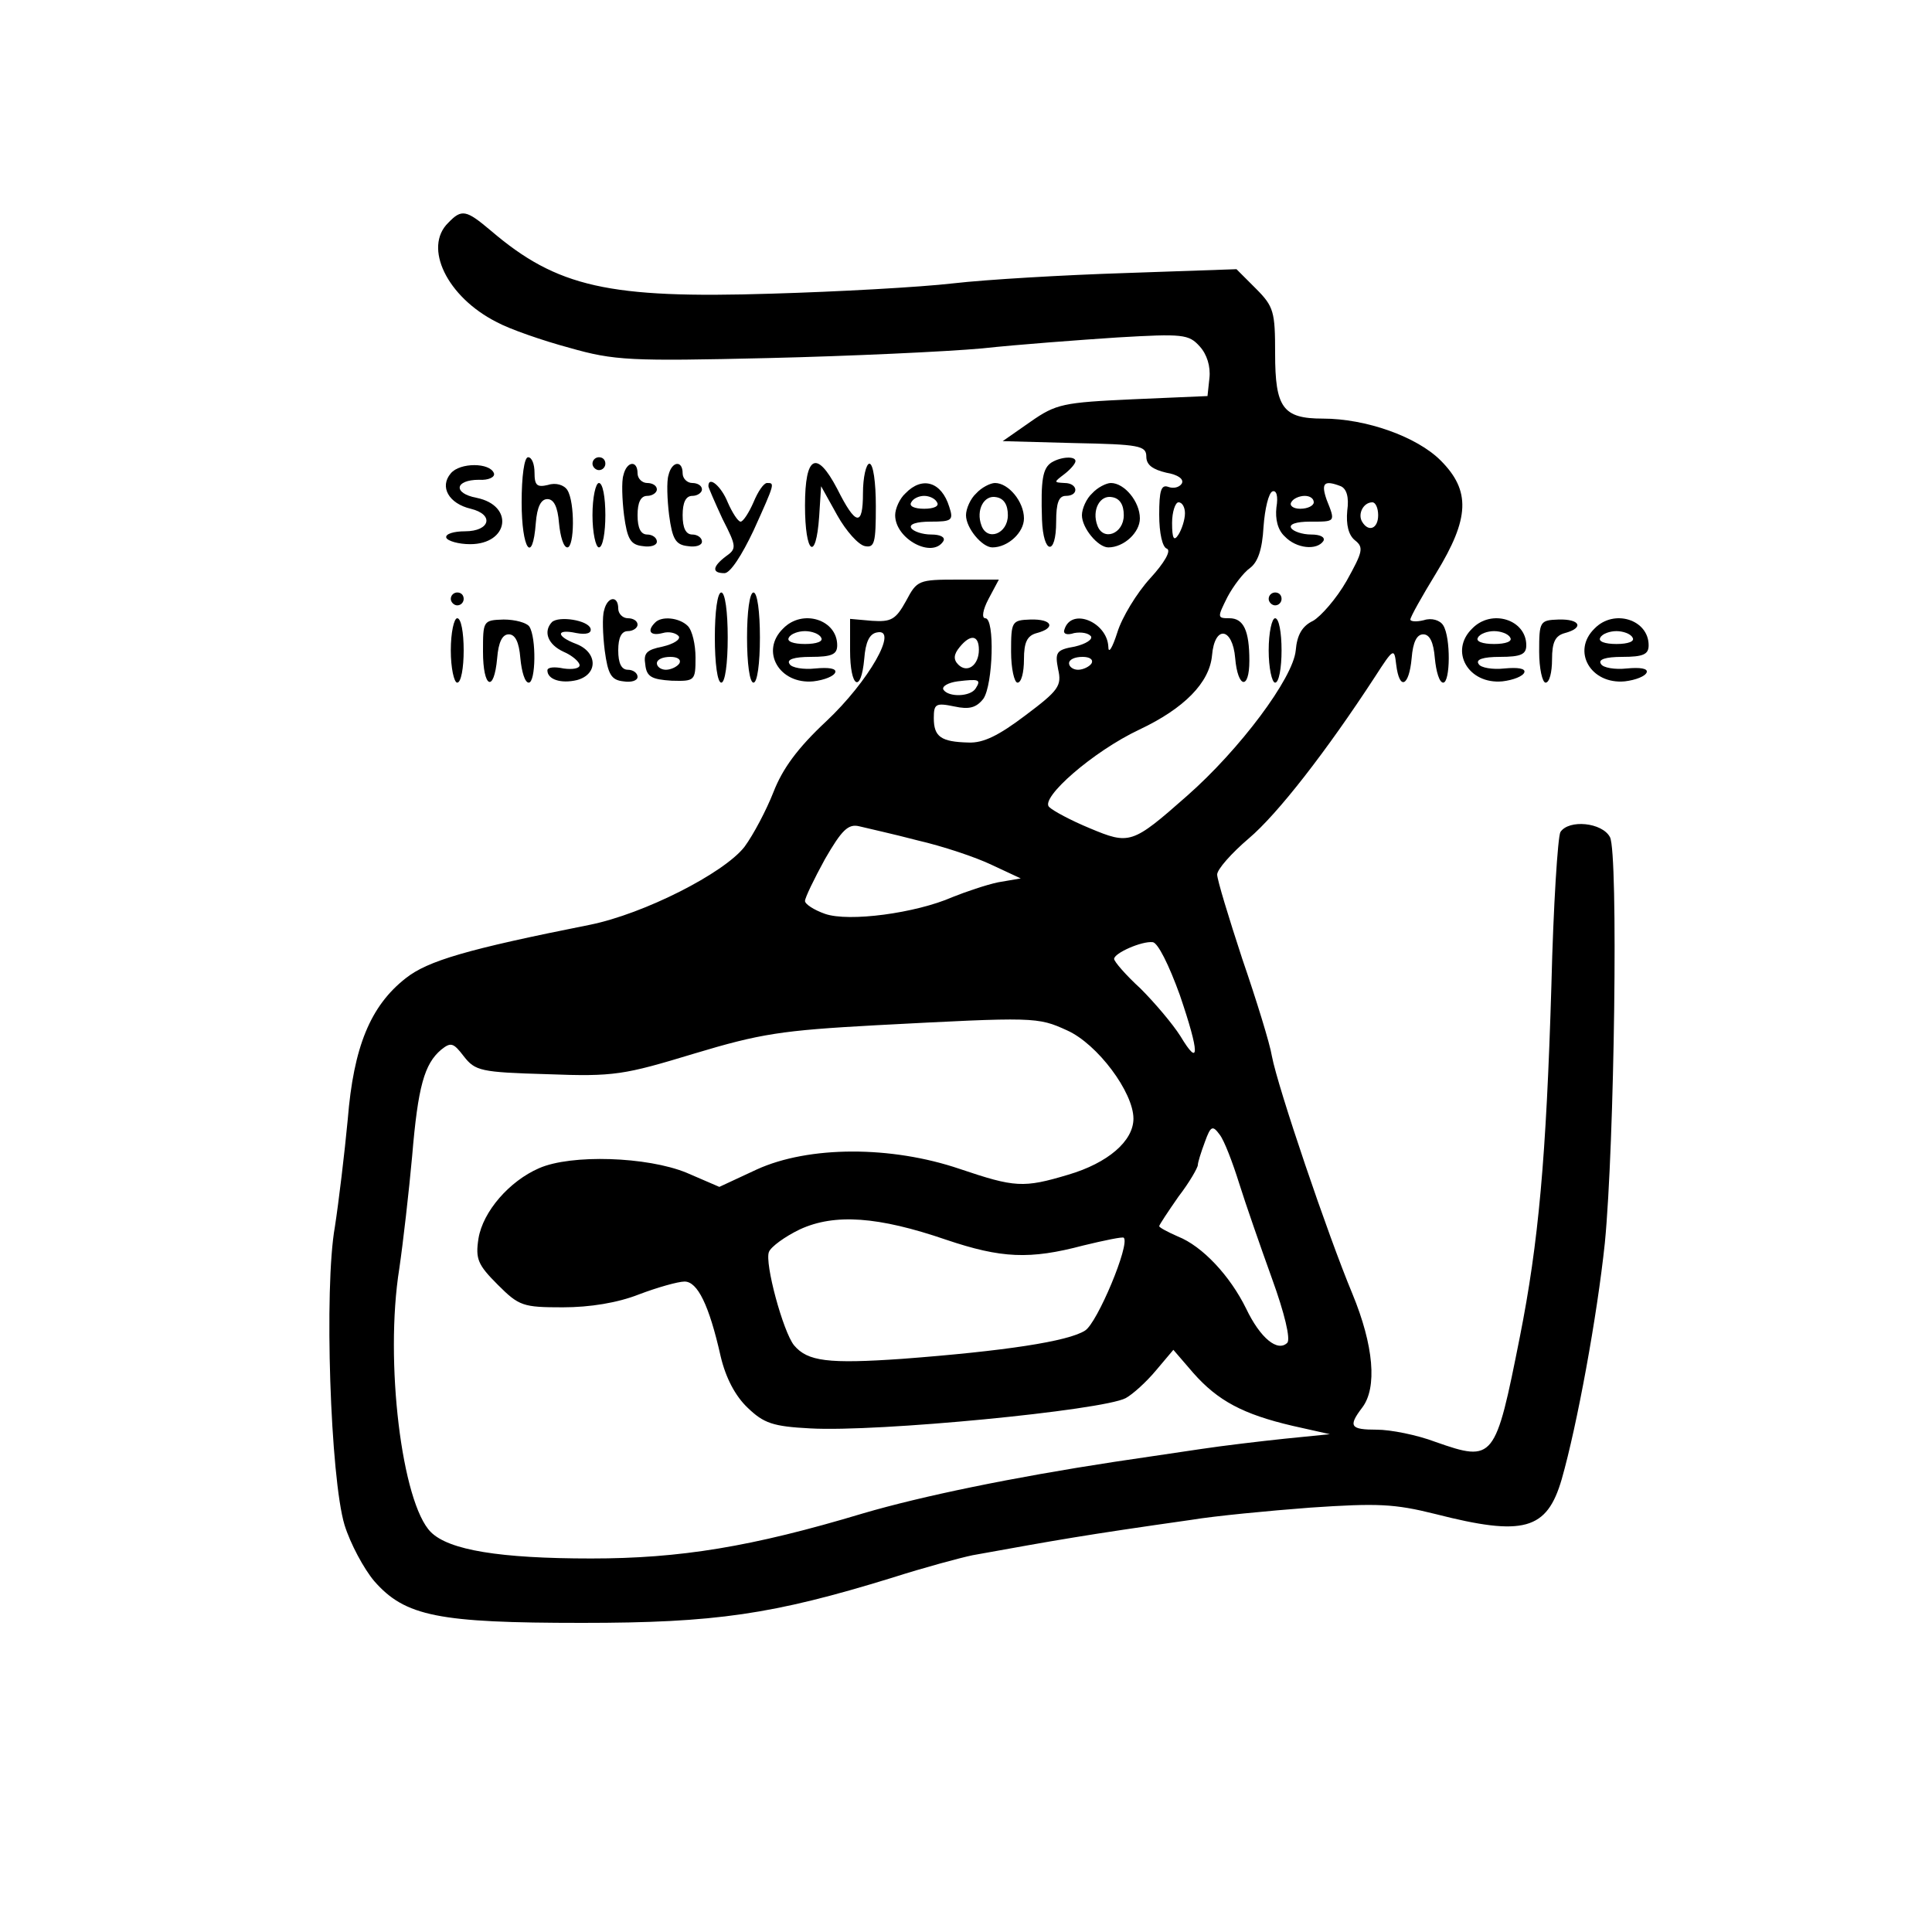
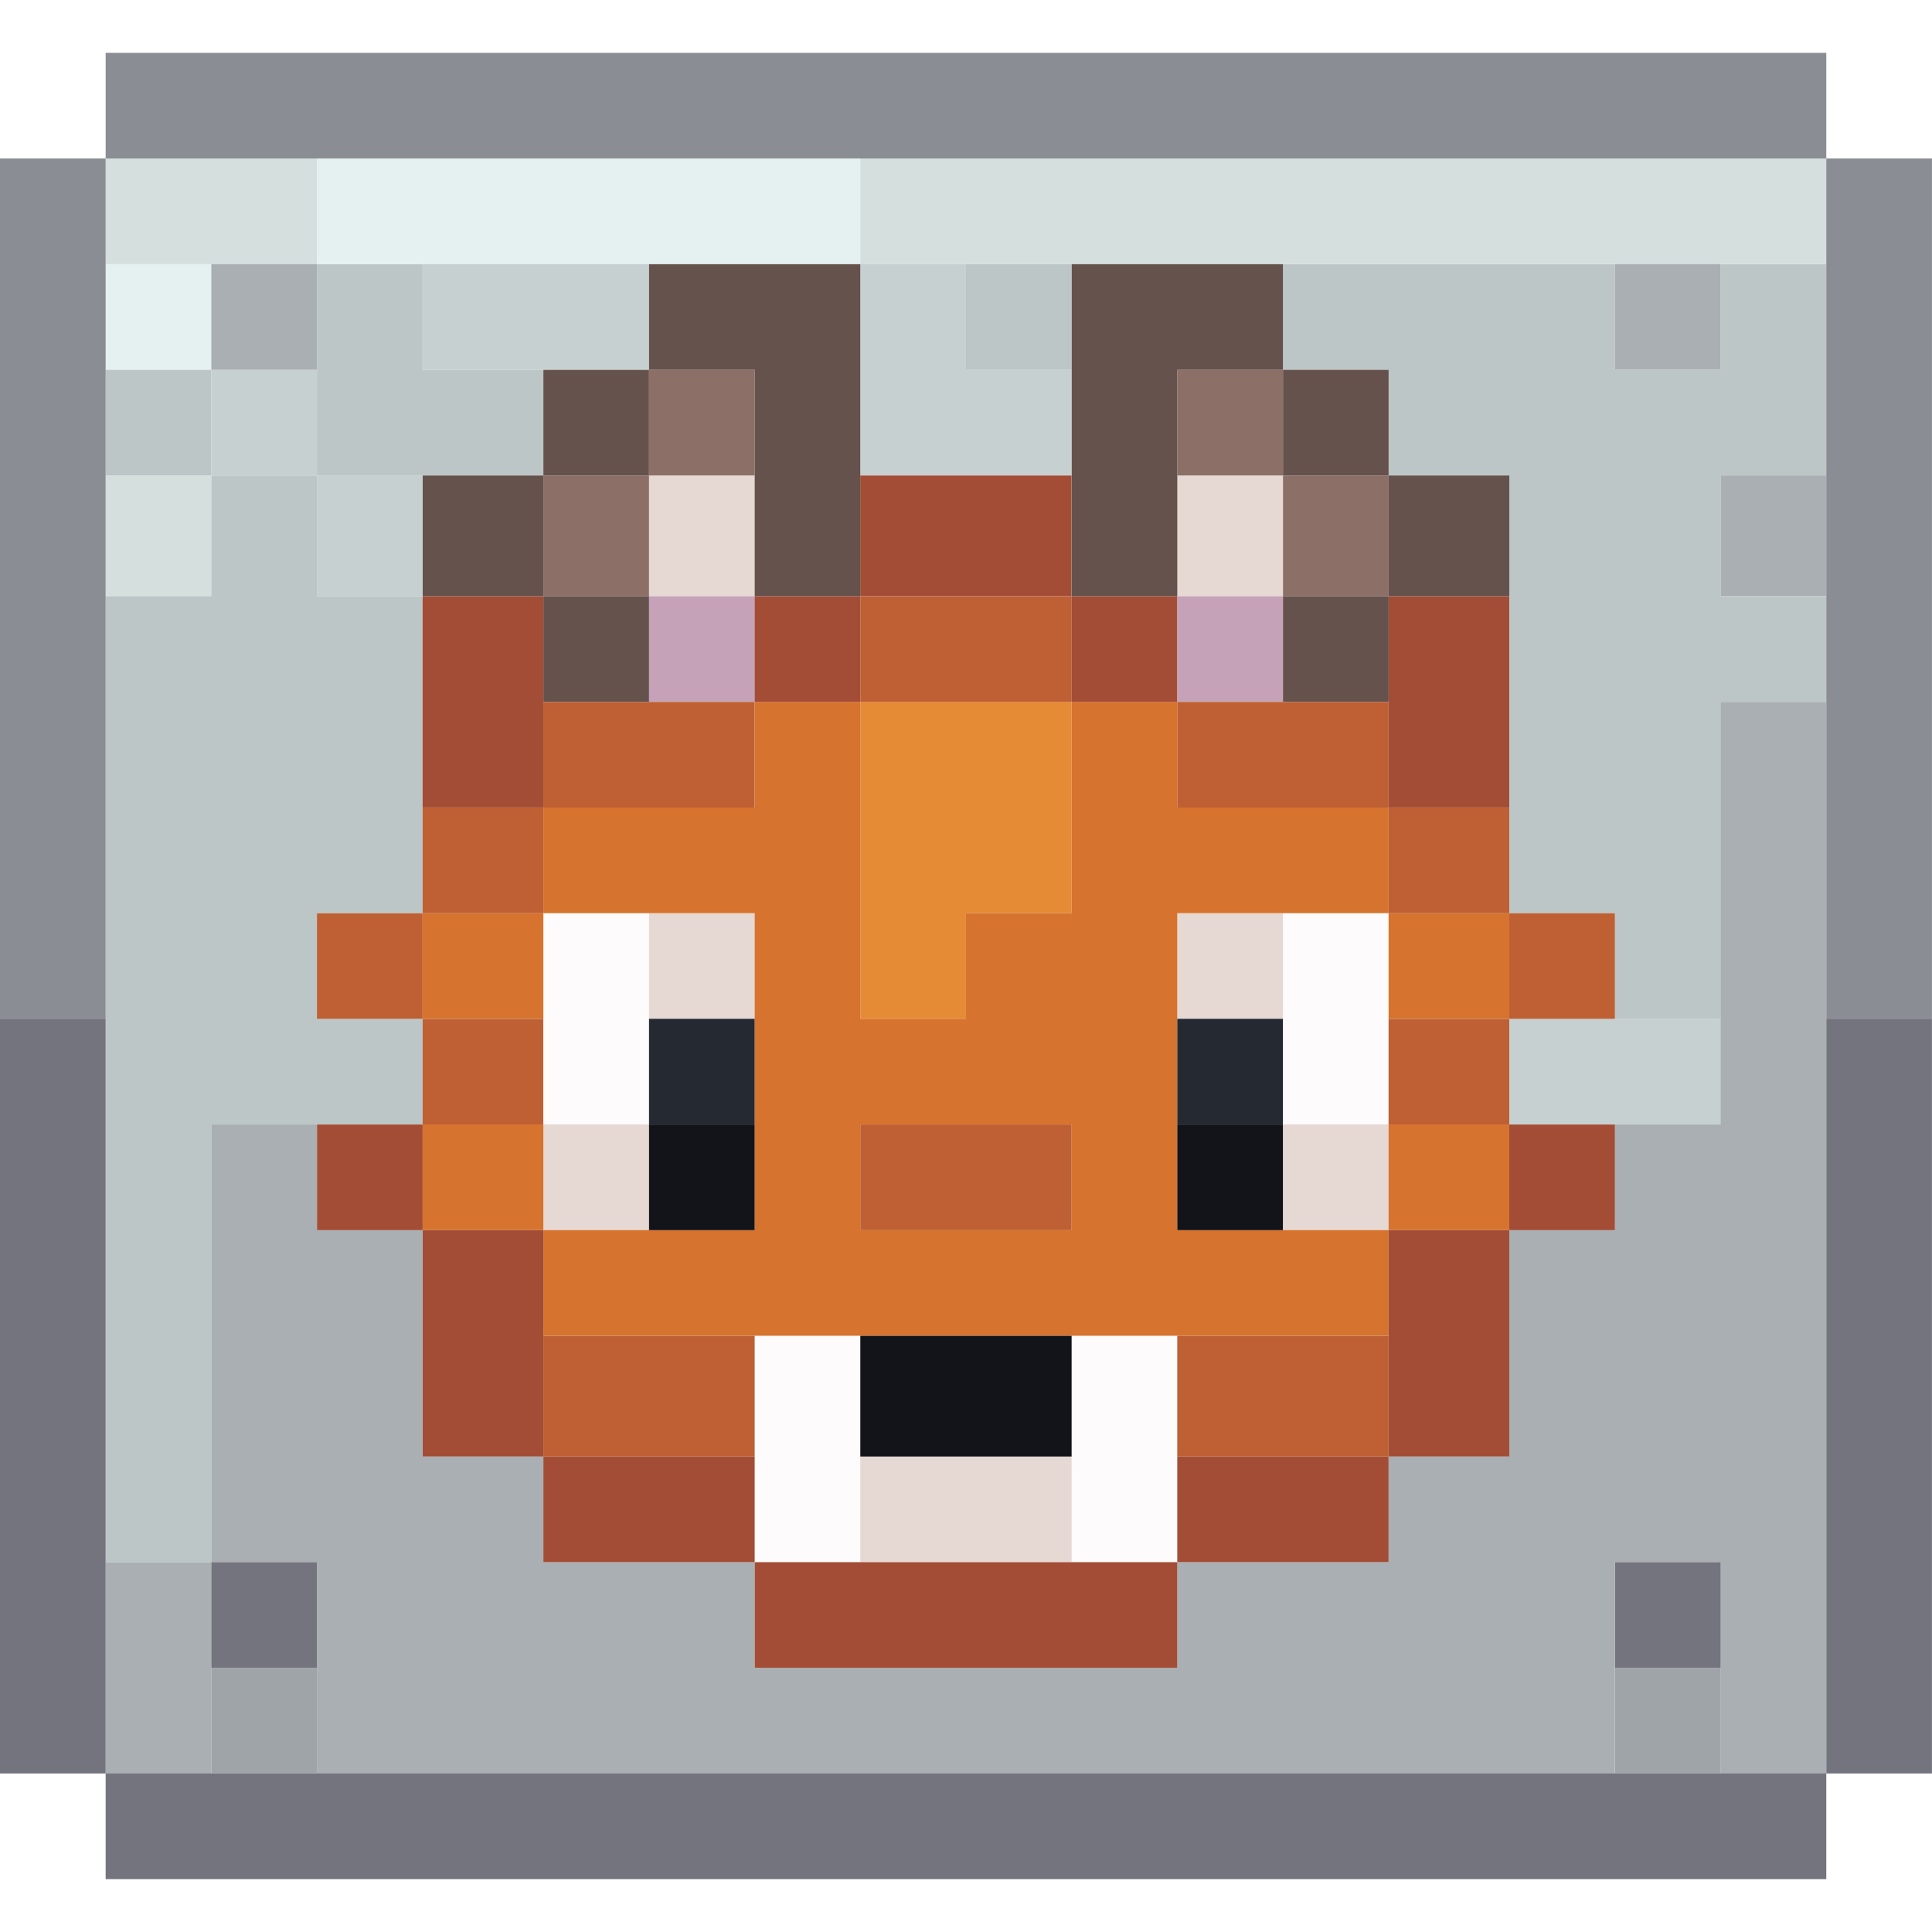
- <svg xmlns="http://www.w3.org/2000/svg" version="1.0" width="300pt" height="300pt" viewBox="0 0 300 300" preserveAspectRatio="xMidYMid meet">
-   <g transform="translate(0,300) scale(0.1,-0.1)" fill="#000000" stroke="none">
-     <path d="M696 2654 c-39 -38 -2 -115 75 -154 20 -11 72 -29 113 -40 70 -20 95 -21 309 -16 127 3 277 10 332 15 55 6 150 13 210 17 102 6 111 5 128 -14 11 -12 17 -31 15 -49 l-3 -28 -116 -5 c-108 -5 -119 -7 -159 -35 l-43 -30 111 -3 c101 -2 112 -4 112 -21 0 -13 10 -20 31 -25 18 -3 28 -10 24 -17 -4 -6 -13 -8 -21 -5 -11 4 -14 -6 -14 -43 0 -29 5 -51 12 -53 7 -3 -4 -22 -26 -46 -21 -23 -44 -61 -51 -84 -8 -25 -14 -34 -14 -22 -2 38 -57 61 -68 27 -3 -7 3 -10 15 -6 11 2 22 0 26 -5 3 -5 -8 -12 -25 -16 -29 -5 -31 -9 -26 -35 6 -26 1 -33 -51 -72 -41 -31 -65 -43 -88 -42 -43 1 -54 9 -54 38 0 22 3 24 32 18 23 -5 34 -2 45 12 15 22 18 125 3 125 -6 0 -4 13 5 30 l16 30 -63 0 c-62 0 -64 -1 -81 -33 -16 -29 -23 -33 -53 -31 l-34 3 0 -49 c0 -58 17 -68 22 -13 2 26 8 39 20 41 34 7 -13 -76 -79 -138 -45 -42 -68 -74 -82 -110 -11 -28 -31 -66 -45 -85 -32 -41 -156 -104 -240 -121 -191 -38 -252 -56 -286 -83 -55 -43 -81 -107 -90 -219 -5 -53 -14 -128 -20 -167 -17 -95 -7 -390 15 -463 9 -29 30 -68 46 -87 48 -55 100 -65 323 -65 207 0 296 13 481 70 50 16 106 31 125 35 133 24 171 31 340 55 36 6 119 14 185 19 104 7 130 6 194 -10 137 -35 173 -25 196 54 24 84 55 253 67 367 15 154 21 605 8 630 -12 23 -64 28 -77 8 -4 -7 -11 -114 -14 -238 -8 -268 -20 -400 -49 -546 -38 -191 -40 -195 -131 -163 -29 11 -70 19 -91 19 -41 0 -45 5 -23 34 24 31 18 97 -15 177 -38 91 -116 321 -125 369 -3 19 -24 87 -46 151 -21 64 -39 123 -39 131 0 8 22 33 49 56 45 38 121 136 196 251 29 45 30 45 33 19 5 -41 20 -34 24 10 2 25 8 37 18 37 10 0 16 -12 18 -37 2 -21 7 -38 13 -38 11 0 12 70 0 89 -5 8 -18 12 -30 8 -12 -3 -21 -2 -21 1 0 4 18 36 40 72 52 85 54 128 7 175 -37 37 -116 65 -183 65 -62 0 -74 17 -74 101 0 65 -2 73 -30 101 l-30 30 -173 -6 c-94 -3 -215 -10 -267 -16 -52 -6 -179 -13 -282 -16 -253 -8 -333 10 -436 98 -38 32 -45 34 -66 12z m1386 -409 c9 -4 13 -17 10 -38 -2 -22 2 -38 12 -46 14 -11 12 -18 -13 -63 -16 -28 -40 -55 -52 -62 -17 -8 -25 -22 -27 -46 -4 -43 -87 -154 -169 -226 -85 -75 -89 -76 -151 -50 -29 12 -57 27 -63 33 -14 14 68 86 140 120 70 33 109 73 113 115 4 48 32 44 36 -4 4 -47 22 -50 22 -4 0 47 -9 66 -31 66 -19 0 -19 1 -3 33 9 17 25 38 35 45 12 9 19 28 21 64 2 28 8 53 14 55 6 2 9 -7 6 -25 -2 -18 2 -35 13 -45 18 -19 50 -22 60 -7 3 6 -5 10 -19 10 -14 0 -28 5 -31 10 -4 6 8 10 29 10 40 0 40 -1 26 34 -9 26 -4 31 22 21z m-42 -25 c0 -5 -9 -10 -21 -10 -11 0 -17 5 -14 10 3 6 13 10 21 10 8 0 14 -4 14 -10z m-200 -17 c0 -10 -5 -25 -10 -33 -7 -11 -10 -7 -10 18 0 17 5 32 10 32 6 0 10 -8 10 -17z m300 -3 c0 -21 -15 -27 -25 -10 -7 12 2 30 16 30 5 0 9 -9 9 -20z m-620 -209 c0 -24 -18 -37 -32 -23 -8 8 -7 16 2 27 17 21 30 19 30 -4z m175 -21 c-3 -5 -13 -10 -21 -10 -8 0 -14 5 -14 10 0 6 9 10 21 10 11 0 17 -4 14 -10z m-180 -39 c-8 -13 -42 -14 -50 -2 -3 5 7 11 22 13 33 4 37 3 28 -11z m-90 -236 c39 -9 90 -26 115 -38 l45 -21 -35 -6 c-19 -4 -51 -15 -71 -23 -57 -25 -161 -39 -198 -26 -17 6 -31 15 -31 20 0 5 14 34 31 65 26 45 36 55 53 51 12 -3 53 -12 91 -22z m407 -240 c31 -91 31 -114 1 -64 -12 19 -40 52 -62 74 -23 21 -41 42 -41 46 0 9 43 28 60 26 8 -1 25 -35 42 -82z m-175 -55 c47 -21 103 -96 103 -137 0 -35 -40 -69 -101 -87 -70 -21 -83 -20 -169 9 -106 36 -234 36 -315 -1 l-58 -27 -51 22 c-61 25 -179 29 -229 7 -46 -20 -87 -67 -94 -109 -5 -32 -1 -41 30 -72 33 -33 39 -35 101 -35 42 0 85 7 118 20 29 11 61 20 71 20 20 0 38 -36 56 -116 8 -34 23 -62 42 -80 25 -24 39 -29 97 -32 105 -6 454 28 490 47 11 6 32 25 47 43 l27 32 31 -36 c38 -43 77 -64 154 -82 l58 -13 -70 -7 c-38 -4 -97 -11 -130 -16 -33 -5 -94 -14 -135 -20 -157 -24 -298 -53 -390 -80 -173 -52 -284 -70 -422 -70 -142 0 -221 13 -249 41 -45 45 -72 265 -49 409 6 41 15 120 20 175 9 108 19 143 45 165 15 12 19 11 35 -10 18 -23 26 -25 130 -28 104 -4 119 -1 228 32 103 31 136 36 282 44 247 13 251 13 297 -8z m267 -237 c10 -32 33 -98 51 -148 20 -55 29 -94 24 -100 -15 -15 -42 7 -64 53 -25 51 -68 97 -106 112 -16 7 -29 14 -29 16 0 2 14 23 30 46 17 22 30 45 30 49 0 4 5 20 11 36 9 25 12 26 23 11 7 -9 20 -43 30 -75z m-455 -88 c86 -29 130 -31 213 -9 33 8 62 14 63 12 10 -10 -41 -132 -60 -144 -26 -17 -126 -32 -284 -44 -115 -8 -147 -4 -168 21 -17 21 -46 128 -39 145 3 8 25 24 48 35 54 25 122 20 227 -16z" />
-     <path d="M1970 2070 c0 -5 5 -10 10 -10 6 0 10 5 10 10 0 6 -4 10 -10 10 -5 0 -10 -4 -10 -10z" />
-     <path d="M1970 1990 c0 -27 5 -50 10 -50 6 0 10 23 10 50 0 28 -4 50 -10 50 -5 0 -10 -22 -10 -50z" />
-     <path d="M810 2220 c0 -73 17 -98 22 -32 2 25 8 37 18 37 10 0 16 -12 18 -37 2 -21 7 -38 13 -38 11 0 12 70 0 89 -5 8 -18 12 -30 8 -17 -4 -21 -1 -21 19 0 13 -4 24 -10 24 -6 0 -10 -30 -10 -70z" />
-     <path d="M920 2280 c0 -5 5 -10 10 -10 6 0 10 5 10 10 0 6 -4 10 -10 10 -5 0 -10 -4 -10 -10z" />
-     <path d="M1633 2282 c-14 -9 -17 -27 -15 -89 2 -54 22 -57 22 -3 0 29 4 40 15 40 21 0 19 20 -2 20 -17 1 -17 1 0 14 9 7 17 16 17 20 0 8 -22 7 -37 -2z" />
-     <path d="M700 2265 c-18 -21 -3 -47 31 -55 37 -9 30 -35 -9 -35 -17 0 -31 -4 -29 -10 2 -5 19 -10 37 -10 60 0 69 60 10 72 -37 7 -34 28 4 28 14 -1 25 4 23 10 -6 17 -53 17 -67 0z" />
-     <path d="M968 2262 c-3 -9 -2 -38 1 -62 5 -37 10 -46 29 -48 12 -2 22 1 22 7 0 6 -7 11 -15 11 -10 0 -15 10 -15 30 0 20 5 30 15 30 8 0 15 5 15 10 0 6 -7 10 -15 10 -8 0 -15 7 -15 15 0 21 -17 19 -22 -3z" />
-     <path d="M1038 2262 c-3 -9 -2 -38 1 -62 5 -37 10 -46 29 -48 12 -2 22 1 22 7 0 6 -7 11 -15 11 -10 0 -15 10 -15 30 0 20 5 30 15 30 8 0 15 5 15 10 0 6 -7 10 -15 10 -8 0 -15 7 -15 15 0 21 -17 19 -22 -3z" />
-     <path d="M1250 2215 c0 -75 17 -89 22 -17 l3 47 25 -45 c14 -25 33 -46 43 -48 15 -3 17 5 17 62 0 37 -4 66 -10 66 -5 0 -10 -21 -10 -46 0 -52 -11 -51 -40 7 -32 61 -50 52 -50 -26z" />
-     <path d="M920 2200 c0 -27 5 -50 10 -50 6 0 10 23 10 50 0 28 -4 50 -10 50 -5 0 -10 -22 -10 -50z" />
-     <path d="M1100 2245 c0 -2 10 -25 22 -51 22 -43 22 -46 5 -58 -21 -16 -22 -26 -2 -26 9 0 27 28 45 66 34 75 33 74 21 74 -5 0 -14 -13 -21 -30 -7 -16 -16 -30 -20 -30 -4 0 -13 14 -20 30 -10 25 -30 42 -30 25z" />
-     <path d="M1406 2234 c-9 -8 -16 -24 -16 -34 0 -37 58 -68 75 -40 3 6 -5 10 -19 10 -14 0 -28 5 -31 10 -4 6 8 10 30 10 33 0 36 2 29 23 -12 39 -42 48 -68 21z m49 -14 c4 -6 -5 -10 -20 -10 -15 0 -24 4 -20 10 3 6 12 10 20 10 8 0 17 -4 20 -10z" />
-     <path d="M1516 2234 c-9 -8 -16 -24 -16 -34 0 -20 25 -50 41 -50 24 0 49 23 49 45 0 26 -24 55 -45 55 -7 0 -21 -7 -29 -16z m49 -34 c0 -29 -32 -41 -41 -16 -9 24 4 48 23 44 12 -2 18 -12 18 -28z" />
-     <path d="M1696 2234 c-9 -8 -16 -24 -16 -34 0 -20 25 -50 41 -50 24 0 49 23 49 45 0 26 -24 55 -45 55 -7 0 -21 -7 -29 -16z m49 -34 c0 -29 -32 -41 -41 -16 -9 24 4 48 23 44 12 -2 18 -12 18 -28z" />
-     <path d="M700 2070 c0 -5 5 -10 10 -10 6 0 10 5 10 10 0 6 -4 10 -10 10 -5 0 -10 -4 -10 -10z" />
-     <path d="M1110 2010 c0 -40 4 -70 10 -70 6 0 10 30 10 70 0 40 -4 70 -10 70 -6 0 -10 -30 -10 -70z" />
-     <path d="M1160 2010 c0 -40 4 -70 10 -70 6 0 10 30 10 70 0 40 -4 70 -10 70 -6 0 -10 -30 -10 -70z" />
-     <path d="M938 2052 c-3 -9 -2 -38 1 -62 5 -37 10 -46 29 -48 12 -2 22 1 22 7 0 6 -7 11 -15 11 -10 0 -15 10 -15 30 0 20 5 30 15 30 8 0 15 5 15 10 0 6 -7 10 -15 10 -8 0 -15 7 -15 15 0 21 -17 19 -22 -3z" />
-     <path d="M700 1990 c0 -27 5 -50 10 -50 6 0 10 23 10 50 0 28 -4 50 -10 50 -5 0 -10 -22 -10 -50z" />
-     <path d="M750 1988 c0 -56 17 -65 22 -10 2 25 8 37 18 37 10 0 16 -12 18 -37 2 -21 7 -38 13 -38 11 0 12 70 1 87 -4 6 -22 11 -40 11 -32 -1 -32 -2 -32 -50z" />
-     <path d="M857 2034 c-14 -15 -6 -35 18 -46 14 -6 25 -16 25 -21 0 -5 -11 -7 -25 -5 -14 3 -25 2 -25 -3 0 -14 21 -21 46 -15 33 9 32 43 -1 56 -32 12 -32 24 0 17 16 -3 24 0 22 7 -4 13 -49 20 -60 10z" />
-     <path d="M1017 2033 c-13 -13 -7 -21 12 -16 10 3 21 0 25 -5 3 -5 -8 -12 -25 -16 -25 -5 -30 -10 -27 -28 2 -19 10 -23 41 -25 36 -1 37 0 37 36 0 20 -5 42 -12 49 -13 13 -41 16 -51 5z m38 -63 c-3 -5 -13 -10 -21 -10 -8 0 -14 5 -14 10 0 6 9 10 21 10 11 0 17 -4 14 -10z" />
-     <path d="M1216 2024 c-36 -35 -6 -87 47 -82 17 2 32 8 34 14 2 6 -10 8 -31 6 -18 -2 -37 1 -40 7 -5 7 7 11 33 11 33 0 41 4 41 18 0 40 -54 57 -84 26z m59 -14 c4 -6 -7 -10 -25 -10 -18 0 -29 4 -25 10 3 6 15 10 25 10 10 0 22 -4 25 -10z" />
-     <path d="M1570 1988 c0 -26 5 -48 10 -48 6 0 10 16 10 36 0 27 5 37 20 41 30 8 24 22 -10 21 -29 -1 -30 -3 -30 -50z" />
-     <path d="M2286 2024 c-36 -35 -6 -87 47 -82 17 2 32 8 34 14 2 6 -10 8 -31 6 -18 -2 -37 1 -40 7 -5 7 7 11 33 11 33 0 41 4 41 18 0 40 -54 57 -84 26z m59 -14 c4 -6 -7 -10 -25 -10 -18 0 -29 4 -25 10 3 6 15 10 25 10 10 0 22 -4 25 -10z" />
-     <path d="M2390 1988 c0 -26 5 -48 10 -48 6 0 10 16 10 36 0 27 5 37 20 41 30 8 24 22 -10 21 -29 -1 -30 -3 -30 -50z" />
-     <path d="M2476 2024 c-36 -35 -6 -87 47 -82 17 2 32 8 34 14 2 6 -10 8 -31 6 -18 -2 -37 1 -40 7 -5 7 7 11 33 11 33 0 41 4 41 18 0 40 -54 57 -84 26z m59 -14 c4 -6 -7 -10 -25 -10 -18 0 -29 4 -25 10 3 6 15 10 25 10 10 0 22 -4 25 -10z" />
+ <svg xmlns="http://www.w3.org/2000/svg" width="128" height="128" viewBox="0 0 33.867 33.867" version="1.1" id="svg5" xml:space="preserve">
+   <defs id="defs2" />
+   <g id="layer1" transform="translate(-46.345,-198.939)">
+     <g id="g357" transform="translate(8.7588908e-6,0.9260933)">
+       <path id="path280" style="fill:#fdfbfb;stroke-width:0.265" d="m 59.574,223.413 v -1.984 h 0.926 0.926 v 1.984 1.984 h -0.926 -0.926 z m 5.556,0 v -1.984 h 0.926 0.926 v 1.984 1.984 h -0.926 -0.926 z m -9.26,-7.541 v -1.852 h 0.926 0.926 v 1.852 1.852 h -0.926 -0.926 z m 12.965,0 v -1.852 h 0.926 0.926 v 1.852 1.852 h -0.926 -0.926 z" />
+       <path style="fill:#e5f1f0;stroke-width:0.265" d="m 48.197,203.569 v -0.926 h 0.926 0.926 v 0.926 0.926 h -0.926 -0.926 z m 3.704,-1.852 v -0.926 h 4.762 4.762 v 0.926 0.926 h -4.762 -4.762 z" id="path255" />
+       <path style="fill:#d4dfde;stroke-width:0.265" d="m 48.197,207.406 v -1.058 h 0.926 0.926 v 1.058 1.058 h -0.926 -0.926 z m 0,-5.689 v -0.926 h 1.852 1.852 v 0.926 0.926 h -1.852 -1.852 z m 13.229,0 v -0.926 h 8.467 8.467 v 0.926 0.926 h -8.467 -8.467 z" id="path253" />
+       <path style="fill:#e6d8d2;stroke-width:0.265" d="m 61.426,224.471 v -0.926 h 1.852 1.852 v 0.926 0.926 h -1.852 -1.852 z m -5.556,-5.821 v -0.926 h 0.926 0.926 v 0.926 0.926 h -0.926 -0.926 z m 12.965,0 v -0.926 h 0.926 0.926 v 0.926 0.926 h -0.926 -0.926 z m -11.113,-3.704 v -0.926 h 0.926 0.926 v 0.926 0.926 h -0.926 -0.926 z m 9.26,0 v -0.926 h 0.926 0.926 v 0.926 0.926 h -0.926 -0.926 z m -9.26,-7.541 v -1.058 h 0.926 0.926 v 1.058 1.058 h -0.926 -0.926 z m 9.26,0 v -1.058 h 0.926 0.926 v 1.058 1.058 h -0.926 -0.926 z" id="path251" />
+       <path style="fill:#c6d0d0;stroke-width:0.265" d="m 72.803,216.798 v -0.926 h 1.852 1.852 v 0.926 0.926 h -1.852 -1.852 z m -20.902,-9.393 v -1.058 H 50.975 50.049 v -0.926 -0.926 h 0.926 0.926 v 0.926 0.926 h 0.926 0.926 v 1.058 1.058 h -0.926 -0.926 z m 9.525,-2.91 v -1.852 h 0.926 0.926 v 0.926 0.926 h 0.926 0.926 v 0.926 0.926 h -1.852 -1.852 z m -7.673,-0.926 v -0.926 h 1.984 1.984 v 0.926 0.926 H 55.738 53.753 Z" id="path249" />
+       <path style="fill:#bcc6c6;stroke-width:0.265" d="m 48.197,216.931 v -8.467 h 0.926 0.926 v -1.058 -1.058 h -0.926 -0.926 v -0.926 -0.926 h 0.926 0.926 v 0.926 0.926 h 0.926 0.926 v -1.852 -1.852 h 0.926 0.926 v 0.926 0.926 h 1.058 1.058 v 0.926 0.926 h -1.984 -1.984 v 1.058 1.058 h 0.926 0.926 v 2.778 2.778 h -0.926 -0.926 v 0.926 0.926 h 0.926 0.926 v 0.926 0.926 h -1.852 -1.852 v 3.836 3.836 h -0.926 -0.926 z m 26.458,-1.984 v -0.926 h -0.926 -0.926 v -3.836 -3.836 h -1.058 -1.058 v -0.926 -0.926 h -0.926 -0.926 v -0.926 -0.926 h 2.91 2.91 v 0.926 0.926 h 0.926 0.926 v -0.926 -0.926 h 0.926 0.926 v 1.852 1.852 h -0.926 -0.926 v 1.058 1.058 h 0.926 0.926 v 0.926 0.926 h -0.926 -0.926 v 2.778 2.778 h -0.926 -0.926 z m -11.377,-11.377 v -0.926 h 0.926 0.926 v 0.926 0.926 h -0.926 -0.926 z" id="path247" />
+       <path style="fill:#c6a2b8;stroke-width:0.265" d="m 57.722,209.39 v -0.926 h 0.926 0.926 v 0.926 0.926 h -0.926 -0.926 z m 9.26,0 v -0.926 h 0.926 0.926 v 0.926 0.926 h -0.926 -0.926 z" id="path245" />
+       <path style="fill:#a9afb2;stroke-width:0.265" d="m 48.197,227.249 v -1.852 h 0.926 0.926 v -3.836 -3.836 h 0.926 0.926 v 0.926 0.926 h 0.926 0.926 v 1.984 1.984 h 1.058 1.058 v 0.926 0.926 h 1.852 1.852 v 0.926 0.926 h 3.704 3.704 v -0.926 -0.926 h 1.852 1.852 v -0.926 -0.926 h 1.058 1.058 v -1.984 -1.984 h 0.926 0.926 v -0.926 -0.926 h 0.926 0.926 v -3.704 -3.704 h 0.926 0.926 v 9.393 9.393 h -0.926 -0.926 v -1.852 -1.852 h -0.926 -0.926 v 1.852 1.852 H 63.278 51.901 v -1.852 -1.852 H 50.975 50.049 v 1.852 1.852 h -0.926 -0.926 z m 28.31,-19.844 v -1.058 h 0.926 0.926 v 1.058 1.058 h -0.926 -0.926 z m -26.458,-3.836 v -0.926 h 0.926 0.926 v 0.926 0.926 H 50.975 50.049 Z m 24.606,0 v -0.926 h 0.926 0.926 v 0.926 0.926 h -0.926 -0.926 z" id="path243" />
+       <path style="fill:#9fa4a8;stroke-width:0.265" d="m 50.049,228.175 v -0.926 h 0.926 0.926 v 0.926 0.926 H 50.975 50.049 Z m 24.606,0 v -0.926 h 0.926 0.926 v 0.926 0.926 h -0.926 -0.926 z" id="path241" />
+       <path style="fill:#8a8d93;stroke-width:0.265" d="m 46.345,208.332 v -7.541 h 0.926 0.926 v -0.926 -0.926 h 15.081 15.081 v 0.926 0.926 h 0.926 0.926 v 7.541 7.541 h -0.926 -0.926 v -7.541 -7.541 H 63.278 48.197 v 7.541 7.541 h -0.926 -0.926 z" id="path239" />
+       <path style="fill:#e58b36;stroke-width:0.265" d="m 61.426,213.094 v -2.778 h 1.852 1.852 v 1.852 1.852 h -0.926 -0.926 v 0.926 0.926 h -0.926 -0.926 z" id="path237" />
+       <path style="fill:#d6732e;stroke-width:0.265" d="m 55.87,220.502 v -0.926 h -1.058 -1.058 v -0.926 -0.926 h 1.058 1.058 v 0.926 0.926 h 1.852 1.852 v -2.778 -2.778 h -1.852 -1.852 v 0.926 0.926 h -1.058 -1.058 v -0.926 -0.926 h 1.058 1.058 v -0.926 -0.926 h 1.852 1.852 v -0.926 -0.926 h 0.926 0.926 v 2.778 2.778 h 0.926 0.926 v -0.926 -0.926 h 0.926 0.926 v -1.852 -1.852 h 0.926 0.926 v 0.926 0.926 h 1.852 1.852 v 0.926 0.926 h 1.058 1.058 v 0.926 0.926 h -1.058 -1.058 v -0.926 -0.926 h -1.852 -1.852 v 2.778 2.778 h 1.852 1.852 v -0.926 -0.926 h 1.058 1.058 v 0.926 0.926 h -1.058 -1.058 v 0.926 0.926 h -7.408 -7.408 z m 9.26,-1.852 v -0.926 h -1.852 -1.852 v 0.926 0.926 h 1.852 1.852 z" id="path235" />
+       <path style="fill:#74747f;stroke-width:0.265" d="m 48.197,230.027 v -0.926 h -0.926 -0.926 v -6.615 -6.615 h 0.926 0.926 v 6.615 6.615 h 15.081 15.081 v -6.615 -6.615 h 0.926 0.926 v 6.615 6.615 h -0.926 -0.926 v 0.926 0.926 H 63.278 48.197 Z m 1.852,-3.704 v -0.926 h 0.926 0.926 v 0.926 0.926 H 50.975 50.049 Z m 24.606,0 v -0.926 h 0.926 0.926 v 0.926 0.926 h -0.926 -0.926 z" id="path233" />
+       <path style="fill:#8c7067;stroke-width:0.265" d="m 55.87,207.406 v -1.058 h 0.926 0.926 v -0.926 -0.926 h 0.926 0.926 v 0.926 0.926 h -0.926 -0.926 v 1.058 1.058 h -0.926 -0.926 z m 12.965,0 v -1.058 h -0.926 -0.926 v -0.926 -0.926 h 0.926 0.926 v 0.926 0.926 h 0.926 0.926 v 1.058 1.058 h -0.926 -0.926 z" id="path231" />
+       <path style="fill:#be6033;stroke-width:0.265" d="m 55.87,222.487 v -1.058 h 1.852 1.852 v 1.058 1.058 h -1.852 -1.852 z m 11.112,0 v -1.058 h 1.852 1.852 v 1.058 1.058 h -1.852 -1.852 z m -5.556,-3.836 v -0.926 h 1.852 1.852 v 0.926 0.926 h -1.852 -1.852 z m -7.673,-1.852 v -0.926 h -0.926 -0.926 v -0.926 -0.926 h 0.926 0.926 v -0.926 -0.926 h 1.058 1.058 v -0.926 -0.926 h 1.852 1.852 v 0.926 0.926 h -1.852 -1.852 v 0.926 0.926 h -1.058 -1.058 v 0.926 0.926 h 1.058 1.058 v 0.926 0.926 h -1.058 -1.058 z m 16.933,0 v -0.926 h 1.058 1.058 v -0.926 -0.926 h -1.058 -1.058 v -0.926 -0.926 h -1.852 -1.852 v -0.926 -0.926 h 1.852 1.852 v 0.926 0.926 h 1.058 1.058 v 0.926 0.926 h 0.926 0.926 v 0.926 0.926 h -0.926 -0.926 v 0.926 0.926 h -1.058 -1.058 z m -9.26,-7.408 v -0.926 h 1.852 1.852 v 0.926 0.926 h -1.852 -1.852 z" id="path229" />
+       <path style="fill:#a34d36;stroke-width:0.265" d="m 59.574,226.323 v -0.926 h -1.852 -1.852 v -0.926 -0.926 h -1.058 -1.058 v -1.984 -1.984 h -0.926 -0.926 v -0.926 -0.926 h 0.926 0.926 v 0.926 0.926 h 1.058 1.058 v 1.984 1.984 h 1.852 1.852 v 0.926 0.926 h 3.704 3.704 v -0.926 -0.926 h 1.852 1.852 v -1.984 -1.984 h 1.058 1.058 v -0.926 -0.926 h 0.926 0.926 v 0.926 0.926 h -0.926 -0.926 v 1.984 1.984 h -1.058 -1.058 v 0.926 0.926 h -1.852 -1.852 v 0.926 0.926 h -3.704 -3.704 z m -5.821,-16.007 v -1.852 h 1.058 1.058 v 1.852 1.852 h -1.058 -1.058 z m 16.933,0 v -1.852 h 1.058 1.058 v 1.852 1.852 h -1.058 -1.058 z m -11.113,-0.926 v -0.926 h 0.926 0.926 v -1.058 -1.058 h 1.852 1.852 v 1.058 1.058 h 0.926 0.926 v 0.926 0.926 h -0.926 -0.926 v -0.926 -0.926 h -1.852 -1.852 v 0.926 0.926 h -0.926 -0.926 z" id="path227" />
+       <path style="fill:#65524c;stroke-width:0.265" d="m 55.87,209.39 v -0.926 h -1.058 -1.058 v -1.058 -1.058 h 1.058 1.058 v -0.926 -0.926 h 0.926 0.926 v -0.926 -0.926 h 1.852 1.852 v 2.91 2.91 h -0.926 -0.926 v -1.984 -1.984 h -0.926 -0.926 v 0.926 0.926 h -0.926 -0.926 v 1.058 1.058 h 0.926 0.926 v 0.926 0.926 h -0.926 -0.926 z m 12.965,0 v -0.926 h 0.926 0.926 v -1.058 -1.058 h -0.926 -0.926 v -0.926 -0.926 h -0.926 -0.926 v 1.984 1.984 h -0.926 -0.926 v -2.91 -2.91 h 1.852 1.852 v 0.926 0.926 h 0.926 0.926 v 0.926 0.926 h 1.058 1.058 v 1.058 1.058 h -1.058 -1.058 v 0.926 0.926 h -0.926 -0.926 z" id="path225" />
+       <path style="fill:#252932;stroke-width:0.265" d="m 57.722,216.798 v -0.926 h 0.926 0.926 v 0.926 0.926 h -0.926 -0.926 z m 9.26,0 v -0.926 h 0.926 0.926 v 0.926 0.926 h -0.926 -0.926 z" id="path223" />
+       <path style="fill:#121419;stroke-width:0.265" d="m 61.426,222.487 v -1.058 h 1.852 1.852 v 1.058 1.058 h -1.852 -1.852 z m -3.704,-3.836 v -0.926 h 0.926 0.926 v 0.926 0.926 h -0.926 -0.926 z m 9.26,0 v -0.926 h 0.926 0.926 v 0.926 0.926 h -0.926 -0.926 z" id="path221" />
+     </g>
  </g>
</svg>
